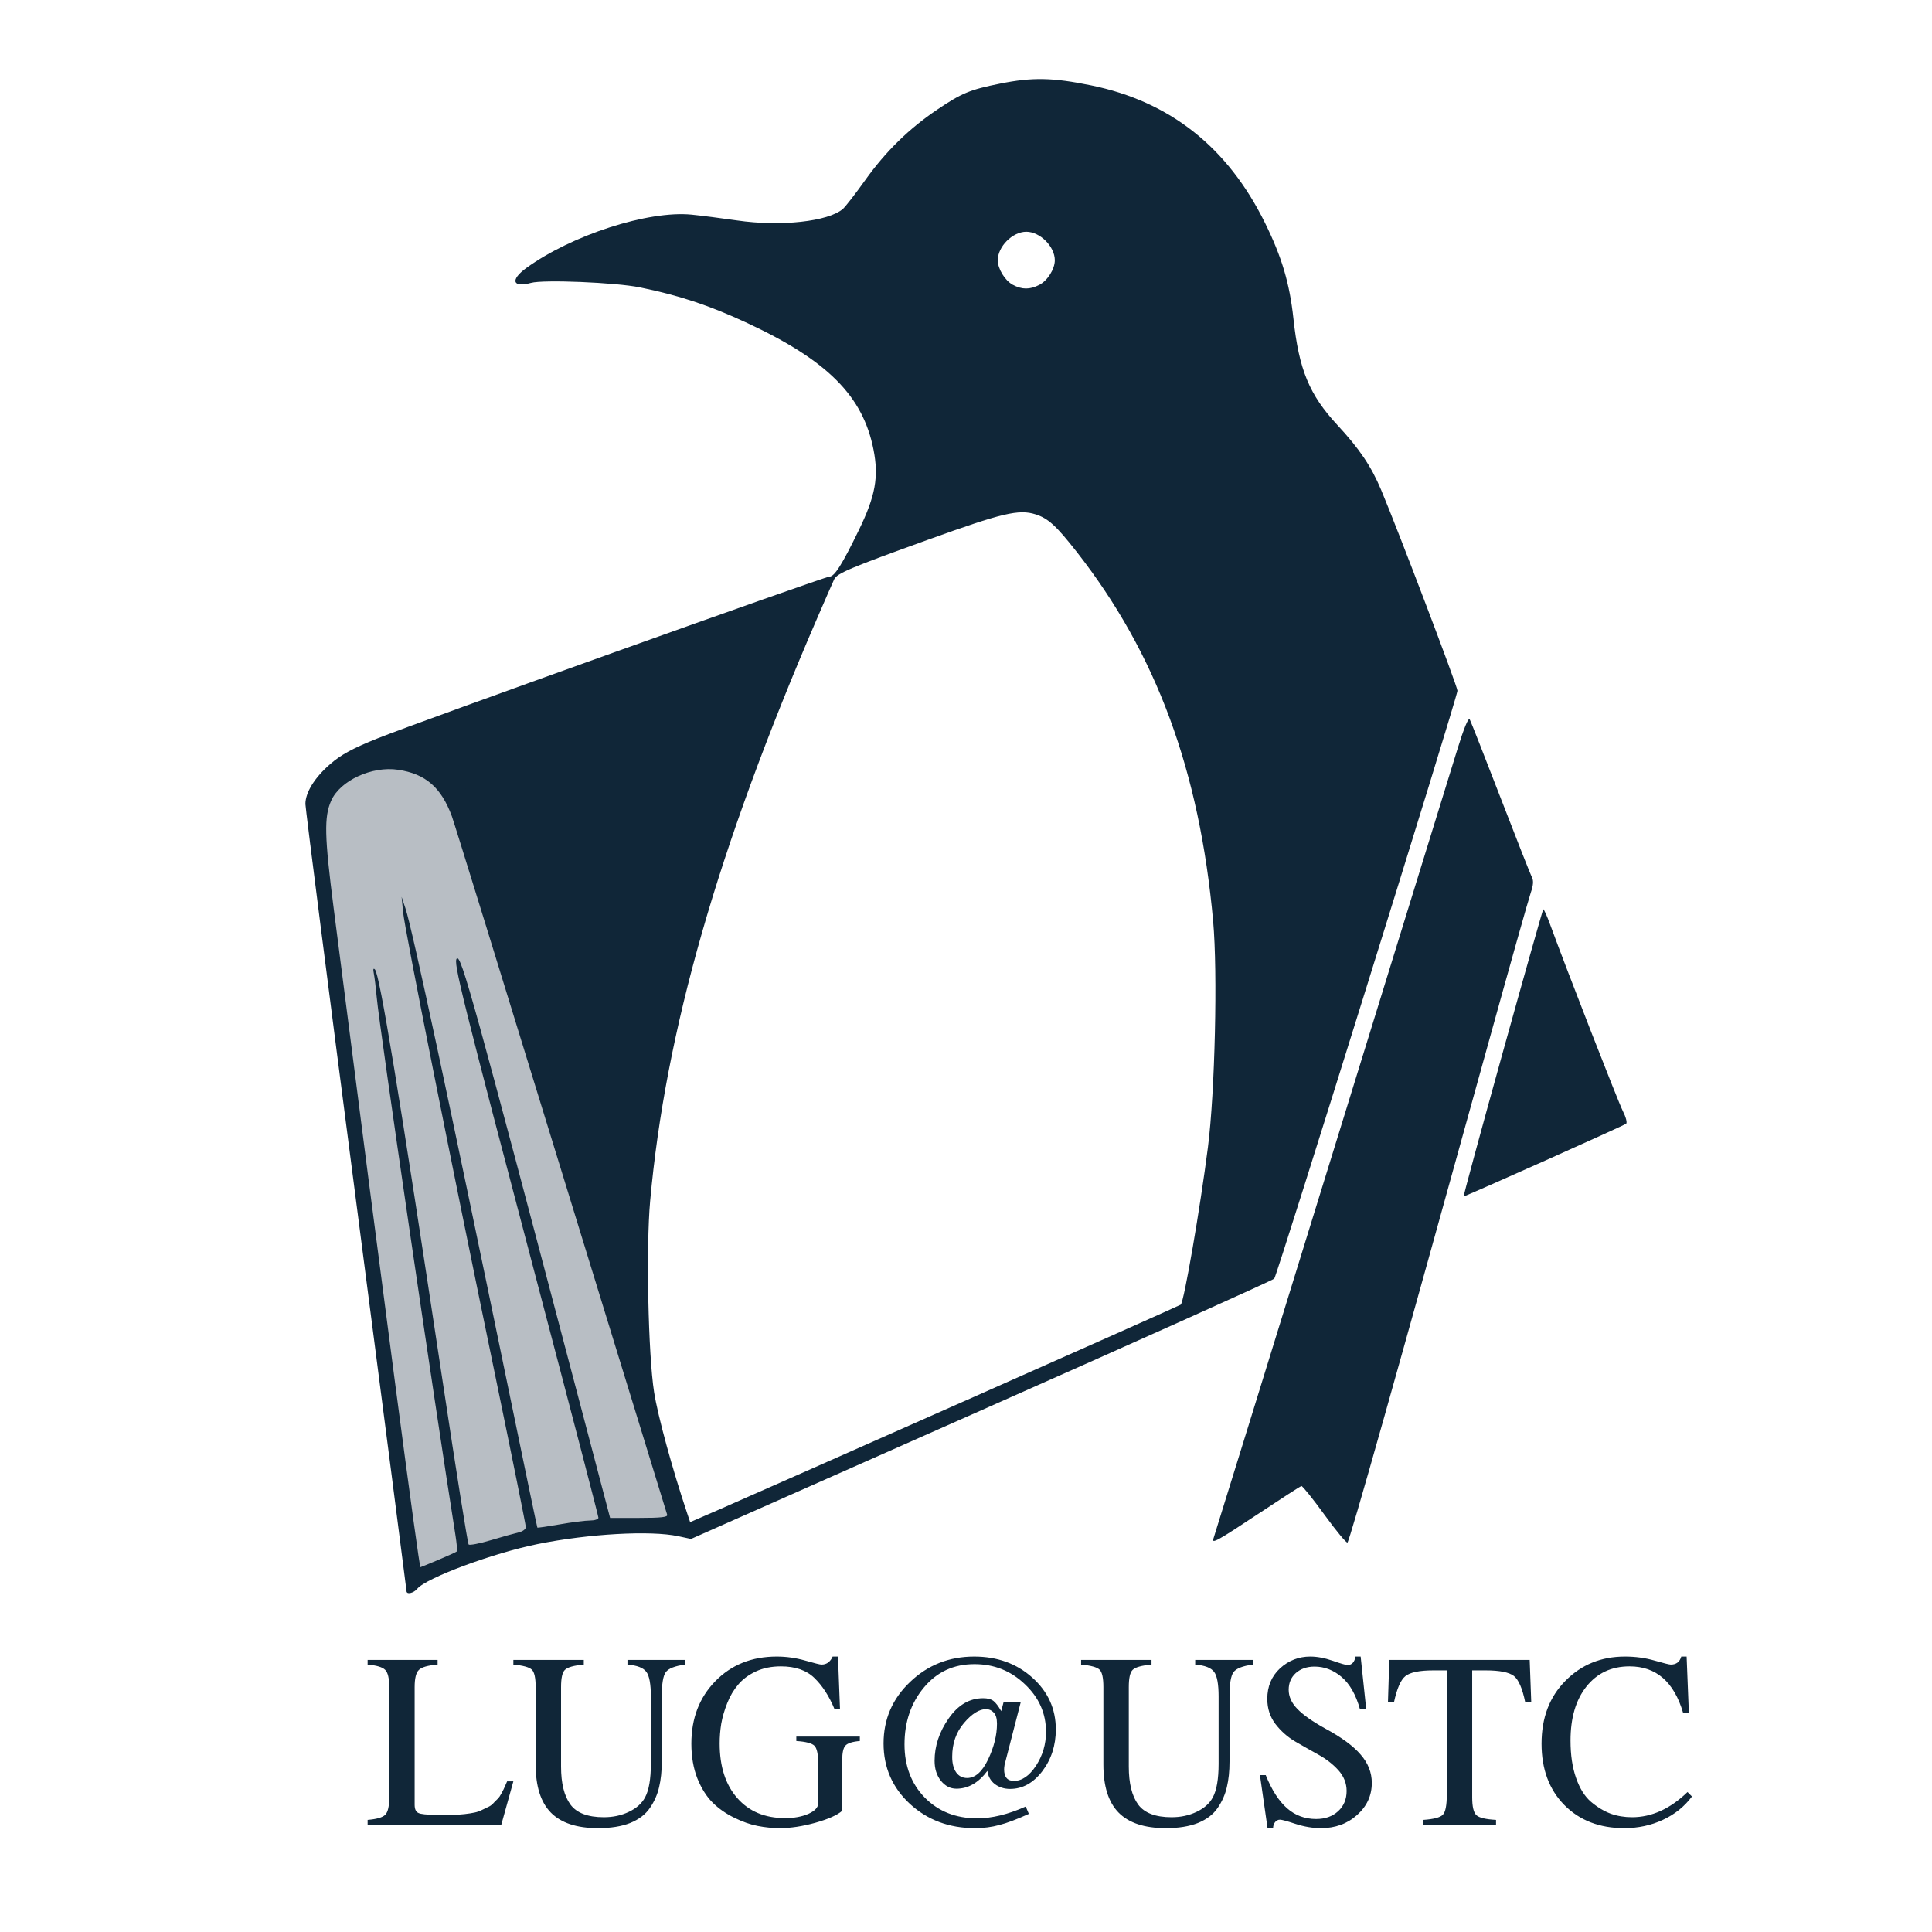
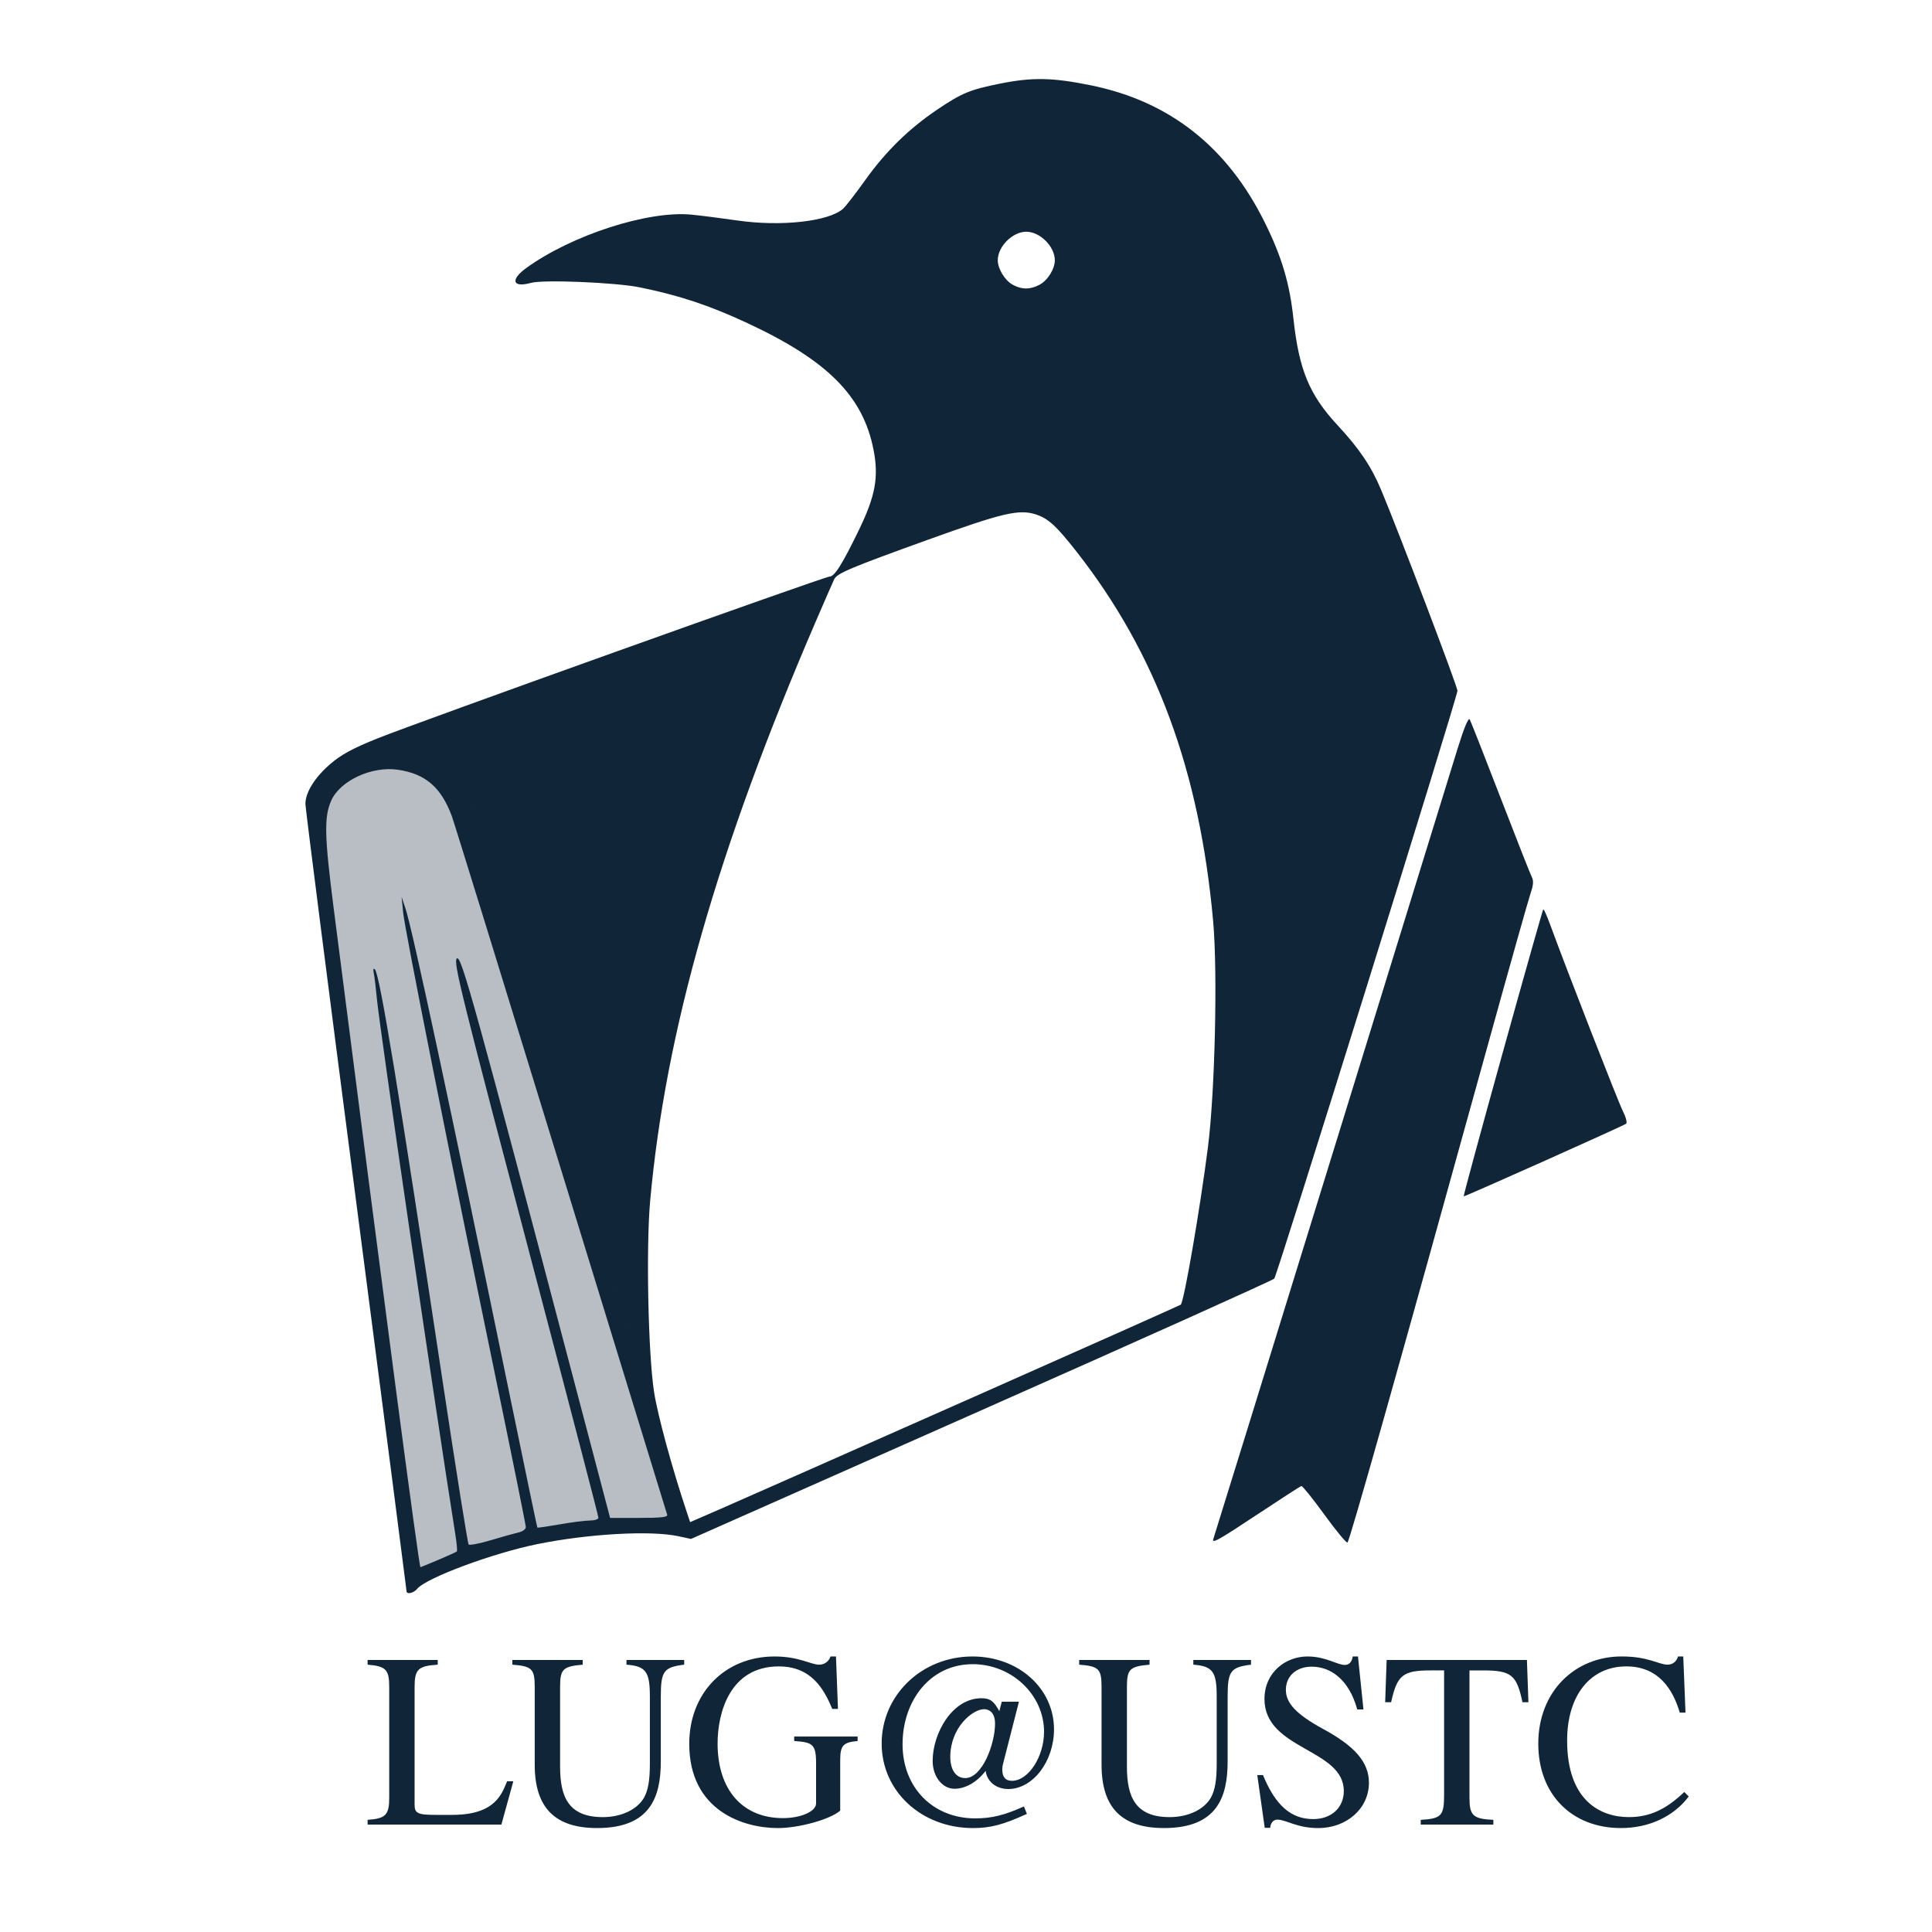
<svg xmlns="http://www.w3.org/2000/svg" width="512" height="512" viewBox="0 0 135.467 135.467" version="1.1" id="svg935">
  <defs id="defs929" />
-   <g id="layer1" transform="translate(0,-161.5333)">
-     <flowRoot xml:space="preserve" id="flowRoot2172" style="fill:black;stroke:none;stroke-opacity:1;stroke-width:1px;stroke-linejoin:miter;stroke-linecap:butt;fill-opacity:1;font-family:sans-serif;font-style:normal;font-weight:normal;font-size:40px;line-height:25px;letter-spacing:0px;word-spacing:0px">
+   <g id="layer2" style="display:none">
+     <text transform="translate(0,-161.5333)" xml:space="preserve" style="font-style:normal;font-weight:normal;font-size:9.511px;line-height:5.945px;font-family:sans-serif;letter-spacing:0px;word-spacing:0px;display:inline;fill:#102638;fill-opacity:1;stroke:none;stroke-width:0.238px;stroke-linecap:butt;stroke-linejoin:miter;stroke-opacity:1" x="21.154" y="289.468" id="text183">
+       <tspan id="tspan181" x="21.154" y="289.468" style="font-style:normal;font-variant:normal;font-weight:normal;font-stretch:normal;font-size:17.437px;font-family:FreeSerif;-inkscape-font-specification:FreeSerif;fill:#102638;fill-opacity:1;stroke-width:0.238px"> LUG@USTC</tspan>
+     </text>
+   </g>
+   <g id="layer1" transform="translate(0,-161.5333)" style="display:inline">
+     <flowRoot xml:space="preserve" id="flowRoot2172" style="font-style:normal;font-weight:normal;font-size:40px;line-height:25px;font-family:sans-serif;letter-spacing:0px;word-spacing:0px;fill:#000000;fill-opacity:1;stroke:none;stroke-width:1px;stroke-linecap:butt;stroke-linejoin:miter;stroke-opacity:1">
      <flowRegion id="flowRegion2174">
        <rect id="rect2176" width="40" height="60" x="320" y="292" />
      </flowRegion>
      <flowPara id="flowPara2178" />
    </flowRoot>
-     <flowRoot xml:space="preserve" id="flowRoot2180" style="fill:black;stroke:none;stroke-opacity:1;stroke-width:1px;stroke-linejoin:miter;stroke-linecap:butt;fill-opacity:1;font-family:sans-serif;font-style:normal;font-weight:normal;font-size:40px;line-height:25px;letter-spacing:0px;word-spacing:0px">
+     <flowRoot xml:space="preserve" id="flowRoot2180" style="font-style:normal;font-weight:normal;font-size:40px;line-height:25px;font-family:sans-serif;letter-spacing:0px;word-spacing:0px;fill:#000000;fill-opacity:1;stroke:none;stroke-width:1px;stroke-linecap:butt;stroke-linejoin:miter;stroke-opacity:1">
      <flowRegion id="flowRegion2182">
        <rect id="rect2184" width="360" height="360" x="100" y="192" />
      </flowRegion>
      <flowPara id="flowPara2186" />
    </flowRoot>
    <g id="g1151" transform="matrix(0.8650946,0,0,0.8650946,9.137591,21.82174)">
      <path id="path1097" d="m 22.388,290.462 c 0,-0.089 -1.844,-14.347 -4.098,-31.684 -2.254,-17.337 -4.098,-31.786 -4.098,-32.108 -0.002,-0.94 0.744,-2.144 2.002,-3.234 0.889,-0.771 1.809,-1.271 3.839,-2.088 3.269,-1.315 36.223,-13.112 36.634,-13.114 0.41,-0.002 1.022,-0.971 2.387,-3.782 1.34,-2.757 1.619,-4.295 1.182,-6.512 -0.854,-4.343 -3.725,-7.225 -10.211,-10.249 -3.075,-1.434 -5.523,-2.248 -8.722,-2.9 -1.961,-0.4 -7.824,-0.643 -8.827,-0.365 -1.504,0.416 -1.708,-0.245 -0.374,-1.211 3.682,-2.667 9.876,-4.665 13.39,-4.319 0.76,0.075 2.422,0.287 3.694,0.471 3.536,0.512 7.396,0.089 8.574,-0.94 0.208,-0.181 1.025,-1.236 1.816,-2.344 1.649,-2.31 3.531,-4.152 5.813,-5.693 1.999,-1.349 2.66,-1.623 5.097,-2.113 2.63,-0.529 4.261,-0.498 7.391,0.141 6.379,1.303 11.054,4.997 14.082,11.129 1.371,2.775 2.003,4.902 2.314,7.777 0.448,4.142 1.286,6.17 3.567,8.63 1.782,1.921 2.735,3.335 3.539,5.247 1.39,3.305 6.21,15.99 6.188,16.285 -0.049,0.65 -14.617,47.402 -14.848,47.648 -0.132,0.141 -10.822,4.946 -23.756,10.677 l -23.517,10.421 -1.031,-0.221 c -2.241,-0.481 -7.265,-0.2 -11.414,0.639 -3.608,0.729 -9.024,2.742 -9.746,3.623 -0.294,0.358 -0.868,0.483 -0.868,0.189 z m 2.582,-2.536 c 0.777,-0.328 1.451,-0.635 1.496,-0.683 0.045,-0.048 -0.008,-0.654 -0.118,-1.348 -1.632,-10.246 -6.156,-41.149 -6.37,-43.507 -0.073,-0.809 -0.183,-1.708 -0.243,-1.997 -0.07,-0.336 -0.037,-0.45 0.091,-0.315 0.391,0.411 1.93,9.777 5.51,33.523 1.072,7.109 2.009,12.995 2.083,13.08 0.074,0.085 0.887,-0.07 1.808,-0.346 0.921,-0.275 1.934,-0.559 2.252,-0.631 0.318,-0.072 0.578,-0.264 0.578,-0.426 0,-0.162 -1.092,-5.575 -2.427,-12.029 -3.7,-17.888 -7.38,-36.389 -7.518,-37.796 l -0.124,-1.261 0.316,0.946 c 0.55,1.646 3.606,15.912 8.398,39.198 1.237,6.011 2.267,10.951 2.289,10.979 0.022,0.027 0.838,-0.091 1.812,-0.262 0.975,-0.172 2.079,-0.312 2.455,-0.312 0.376,-1.4e-4 0.683,-0.102 0.683,-0.225 0,-0.124 -2.123,-8.281 -4.718,-18.128 -6.473,-24.562 -7.055,-26.903 -6.76,-27.198 0.344,-0.344 1.363,3.338 10.03,36.25 l 2.394,9.09 2.358,3e-5 c 1.795,0 2.336,-0.063 2.267,-0.263 -0.05,-0.144 -3.925,-12.747 -8.611,-28.006 -4.686,-15.259 -8.664,-28.13 -8.839,-28.602 -0.872,-2.347 -2.131,-3.434 -4.358,-3.768 -2.118,-0.318 -4.703,0.877 -5.423,2.506 -0.584,1.319 -0.548,2.869 0.204,8.742 4.018,31.417 6.911,53.385 7.031,53.385 0.023,0 0.678,-0.268 1.455,-0.596 z m 42.785,-12.932 c 9.52,-4.219 17.343,-7.707 17.386,-7.75 0.271,-0.271 1.57,-7.799 2.203,-12.77 0.569,-4.462 0.793,-14.182 0.422,-18.3 -1.099,-12.203 -4.607,-21.705 -11.052,-29.936 -1.668,-2.13 -2.316,-2.722 -3.336,-3.049 -1.358,-0.434 -2.687,-0.121 -8.745,2.063 -6.274,2.262 -7.342,2.712 -7.579,3.192 -0.086,0.174 -0.738,1.666 -1.45,3.316 -8.001,18.554 -12.229,33.329 -13.47,47.076 -0.34,3.764 -0.162,12.426 0.319,15.499 0.299,1.913 1.472,6.209 2.671,9.787 l 0.251,0.749 2.535,-1.103 c 1.394,-0.607 10.324,-4.555 19.844,-8.775 z m 5.923,-90.408 c 0.664,-0.343 1.254,-1.281 1.254,-1.993 0,-1.114 -1.198,-2.312 -2.312,-2.312 -1.114,0 -2.312,1.198 -2.312,2.312 0,0.691 0.58,1.64 1.211,1.983 0.744,0.404 1.392,0.407 2.159,0.01 z m 23.115,99.692 c -0.949,-1.307 -1.794,-2.358 -1.877,-2.336 -0.083,0.022 -1.596,0.998 -3.362,2.169 -3.461,2.294 -3.941,2.561 -3.762,2.084 0.062,-0.165 4.346,-14.013 9.521,-30.775 5.175,-16.762 9.786,-31.697 10.248,-33.19 0.538,-1.74 0.898,-2.607 1.003,-2.417 0.09,0.163 1.217,3.029 2.505,6.368 1.288,3.339 2.432,6.239 2.541,6.444 0.134,0.251 0.102,0.647 -0.097,1.214 -0.163,0.463 -1.732,6.028 -3.486,12.367 -7.389,26.708 -11.171,40.11 -11.374,40.314 -0.074,0.074 -0.911,-0.935 -1.86,-2.242 z m 14.426,-37.403 c 1.772,-6.376 3.257,-11.628 3.301,-11.672 0.043,-0.044 0.297,0.515 0.562,1.241 1.355,3.706 5.516,14.375 5.896,15.121 0.24,0.471 0.358,0.927 0.262,1.012 -0.164,0.146 -13.004,5.889 -13.167,5.889 -0.041,0 1.374,-5.217 3.146,-11.592 z" style="fill:#102638;fill-opacity:1;stroke-width:0.21" />
      <path id="path1099" d="m 19.844,222.917 -2.646,1.323 -1.323,1.323 -1.323,3.969 7.938,59.531 H 23.812 l 3.969,-1.323 5.292,-1.323 5.292,-1.323 h 6.615 L 26.458,222.917 h -3.969 z" style="opacity:0.3;fill:#102638;fill-opacity:1;fill-rule:evenodd;stroke:none;stroke-width:0.265px;stroke-linecap:butt;stroke-linejoin:miter;stroke-opacity:1" />
    </g>
-     <text xml:space="preserve" style="font-style:normal;font-weight:normal;font-size:9.511px;line-height:5.945px;font-family:sans-serif;letter-spacing:0px;word-spacing:0px;fill:#102638;fill-opacity:1;stroke:none;stroke-width:0.238px;stroke-linecap:butt;stroke-linejoin:miter;stroke-opacity:1" x="21.154" y="289.468" id="text183">
-       <tspan id="tspan181" x="21.154" y="289.468" style="font-style:normal;font-variant:normal;font-weight:normal;font-stretch:normal;font-size:17.437px;font-family:FreeSerif;-inkscape-font-specification:FreeSerif;fill:#102638;fill-opacity:1;stroke-width:0.238px"> LUG@USTC</tspan>
-     </text>
+     <g aria-label=" LUG@USTC" style="font-style:normal;font-weight:normal;font-size:9.511px;line-height:5.945px;font-family:sans-serif;letter-spacing:0px;word-spacing:0px;display:inline;fill:#102638;fill-opacity:1;stroke:none;stroke-width:0.238px;stroke-linecap:butt;stroke-linejoin:miter;stroke-opacity:1" id="text183-3">
+       <path d="m 31.738,288.788 h -1.168 c -1.273,0 -1.5,-0.105 -1.5,-0.715 v -8.248 c 0,-1.238 0.244,-1.482 1.622,-1.569 v -0.331 h -4.917 v 0.331 c 1.29,0.105 1.517,0.349 1.517,1.569 v 7.742 c 0,1.221 -0.244,1.482 -1.517,1.569 v 0.331 h 9.381 l 0.837,-3.034 h -0.436 c -0.349,0.802 -0.767,2.354 -3.819,2.354 z" style="font-style:normal;font-variant:normal;font-weight:normal;font-stretch:normal;font-size:17.437px;font-family:FreeSerif;-inkscape-font-specification:FreeSerif;fill:#102638;fill-opacity:1;stroke-width:0.238px" id="path1223" />
+       <path d="m 39.272,285.405 v -5.58 c 0,-1.255 0.192,-1.447 1.587,-1.569 v -0.331 h -4.935 v 0.331 c 1.378,0.105 1.569,0.296 1.569,1.569 v 5.44 c 0,3.017 1.412,4.447 4.377,4.447 3.732,0 4.464,-2.18 4.464,-4.673 v -4.551 c 0,-1.779 0.209,-2.058 1.639,-2.232 v -0.331 h -4.045 v 0.331 c 1.36,0.105 1.639,0.488 1.639,2.232 v 4.708 c 0,1.186 -0.122,1.848 -0.401,2.371 -0.471,0.837 -1.587,1.378 -2.895,1.378 -2.406,0 -2.999,-1.412 -2.999,-3.54 z" style="font-style:normal;font-variant:normal;font-weight:normal;font-stretch:normal;font-size:17.437px;font-family:FreeSerif;-inkscape-font-specification:FreeSerif;fill:#102638;fill-opacity:1;stroke-width:0.238px" id="path1225" />
+       <path d="m 54.606,278.378 c 2.267,0 3.156,1.552 3.749,2.982 h 0.401 l -0.139,-3.679 h -0.384 c -0.105,0.331 -0.418,0.575 -0.785,0.575 -0.61,0 -1.395,-0.575 -3.139,-0.575 -3.487,0 -5.981,2.563 -5.981,6.121 0,4.726 3.836,5.911 6.208,5.911 1.5,0 3.679,-0.61 4.377,-1.221 v -3.54 c 0,-1.029 0.209,-1.255 1.221,-1.343 v -0.314 h -4.447 v 0.314 c 1.273,0.087 1.534,0.209 1.534,1.552 v 2.825 c 0,0.558 -1.064,1.029 -2.319,1.029 -2.842,0 -4.586,-1.988 -4.586,-5.231 0,-2.145 0.854,-5.406 4.29,-5.406 z" style="font-style:normal;font-variant:normal;font-weight:normal;font-stretch:normal;font-size:17.437px;font-family:FreeSerif;-inkscape-font-specification:FreeSerif;fill:#102638;fill-opacity:1;stroke-width:0.238px" id="path1227" />
+       <path d="m 68.201,278.221 c 2.738,0 5.005,2.145 5.005,4.743 0,1.744 -1.099,3.435 -2.249,3.435 -0.453,0 -0.68,-0.262 -0.68,-0.802 0,-0.122 0.017,-0.209 0.035,-0.314 l 1.133,-4.429 h -1.203 l -0.174,0.663 c -0.384,-0.715 -0.645,-0.907 -1.255,-0.907 -2.058,0 -3.418,2.476 -3.418,4.394 0,1.099 0.68,1.953 1.534,1.953 0.767,0 1.587,-0.471 2.18,-1.255 0.105,0.767 0.75,1.273 1.587,1.273 1.726,0 3.208,-1.936 3.208,-4.185 0,-2.877 -2.494,-5.109 -5.719,-5.109 -3.54,0 -6.365,2.703 -6.365,6.103 0,3.348 2.79,5.929 6.4,5.929 1.221,0 2.092,-0.227 3.784,-0.994 l -0.209,-0.523 c -1.36,0.61 -2.249,0.837 -3.418,0.837 -2.964,0 -5.092,-2.162 -5.092,-5.196 0,-3.034 1.918,-5.615 4.917,-5.615 z m 1.569,4.168 c 0,1.412 -0.889,3.819 -2.092,3.819 -0.645,0 -1.046,-0.575 -1.046,-1.482 0,-2.075 1.569,-3.348 2.371,-3.348 0.331,0 0.767,0.209 0.767,1.011 z" style="font-style:normal;font-variant:normal;font-weight:normal;font-stretch:normal;font-size:17.437px;font-family:FreeSerif;-inkscape-font-specification:FreeSerif;fill:#102638;fill-opacity:1;stroke-width:0.238px" id="path1229" />
+       <path d="m 79.017,285.405 v -5.58 c 0,-1.255 0.192,-1.447 1.587,-1.569 v -0.331 h -4.935 v 0.331 c 1.378,0.105 1.569,0.296 1.569,1.569 v 5.44 c 0,3.017 1.412,4.447 4.377,4.447 3.732,0 4.464,-2.18 4.464,-4.673 v -4.551 c 0,-1.779 0.209,-2.058 1.639,-2.232 v -0.331 h -4.045 v 0.331 c 1.36,0.105 1.639,0.488 1.639,2.232 v 4.708 c 0,1.186 -0.122,1.848 -0.401,2.371 -0.471,0.837 -1.587,1.378 -2.895,1.378 -2.406,0 -2.999,-1.412 -2.999,-3.54 z" style="font-style:normal;font-variant:normal;font-weight:normal;font-stretch:normal;font-size:17.437px;font-family:FreeSerif;-inkscape-font-specification:FreeSerif;fill:#102638;fill-opacity:1;stroke-width:0.238px" id="path1231" />
+       <path d="m 94.225,287.114 c 0,1.168 -0.872,1.97 -2.145,1.97 -1.552,0 -2.65,-0.959 -3.522,-3.086 h -0.401 l 0.523,3.697 h 0.384 c 0.017,-0.331 0.227,-0.575 0.488,-0.575 0.645,0 1.36,0.593 2.877,0.593 2.005,0 3.557,-1.378 3.557,-3.174 0,-1.43 -0.959,-2.563 -3.261,-3.801 -1.831,-1.011 -2.563,-1.779 -2.563,-2.72 0,-0.959 0.732,-1.622 1.813,-1.622 1.273,0 2.598,0.837 3.191,2.999 h 0.436 l -0.384,-3.714 h -0.366 c -0.07,0.401 -0.262,0.593 -0.558,0.593 -0.541,0 -1.325,-0.593 -2.616,-0.593 -1.552,0 -3.017,1.133 -3.017,2.982 0,3.575 5.563,3.47 5.563,6.452 z" style="font-style:normal;font-variant:normal;font-weight:normal;font-stretch:normal;font-size:17.437px;font-family:FreeSerif;-inkscape-font-specification:FreeSerif;fill:#102638;fill-opacity:1;stroke-width:0.238px" id="path1233" />
+       <path d="m 101.257,278.657 v 8.719 c 0,1.482 -0.192,1.674 -1.639,1.761 v 0.331 h 5.092 v -0.331 c -1.43,-0.07 -1.674,-0.296 -1.674,-1.569 v -8.91 h 0.942 c 1.988,0 2.371,0.314 2.773,2.232 h 0.418 l -0.105,-2.964 h -9.835 l -0.105,2.964 h 0.418 c 0.418,-1.901 0.82,-2.232 2.773,-2.232 z" style="font-style:normal;font-variant:normal;font-weight:normal;font-stretch:normal;font-size:17.437px;font-family:FreeSerif;-inkscape-font-specification:FreeSerif;fill:#102638;fill-opacity:1;stroke-width:0.238px" id="path1235" />
+       <path d="m 107.861,283.801 c 0,3.575 2.371,5.911 5.789,5.911 1.97,0 3.697,-0.802 4.76,-2.215 l -0.314,-0.314 c -1.29,1.238 -2.441,1.761 -3.889,1.761 -1.953,0 -4.324,-1.116 -4.324,-5.371 0,-3.156 1.622,-5.196 4.15,-5.196 2.249,0 3.261,1.587 3.749,3.243 h 0.401 l -0.157,-3.941 h -0.366 c -0.105,0.366 -0.384,0.575 -0.732,0.575 -0.628,0 -1.325,-0.575 -3.226,-0.575 -3.261,0 -5.842,2.441 -5.842,6.121 z" style="font-style:normal;font-variant:normal;font-weight:normal;font-stretch:normal;font-size:17.437px;font-family:FreeSerif;-inkscape-font-specification:FreeSerif;fill:#102638;fill-opacity:1;stroke-width:0.238px" id="path1237" />
+     </g>
  </g>
</svg>
